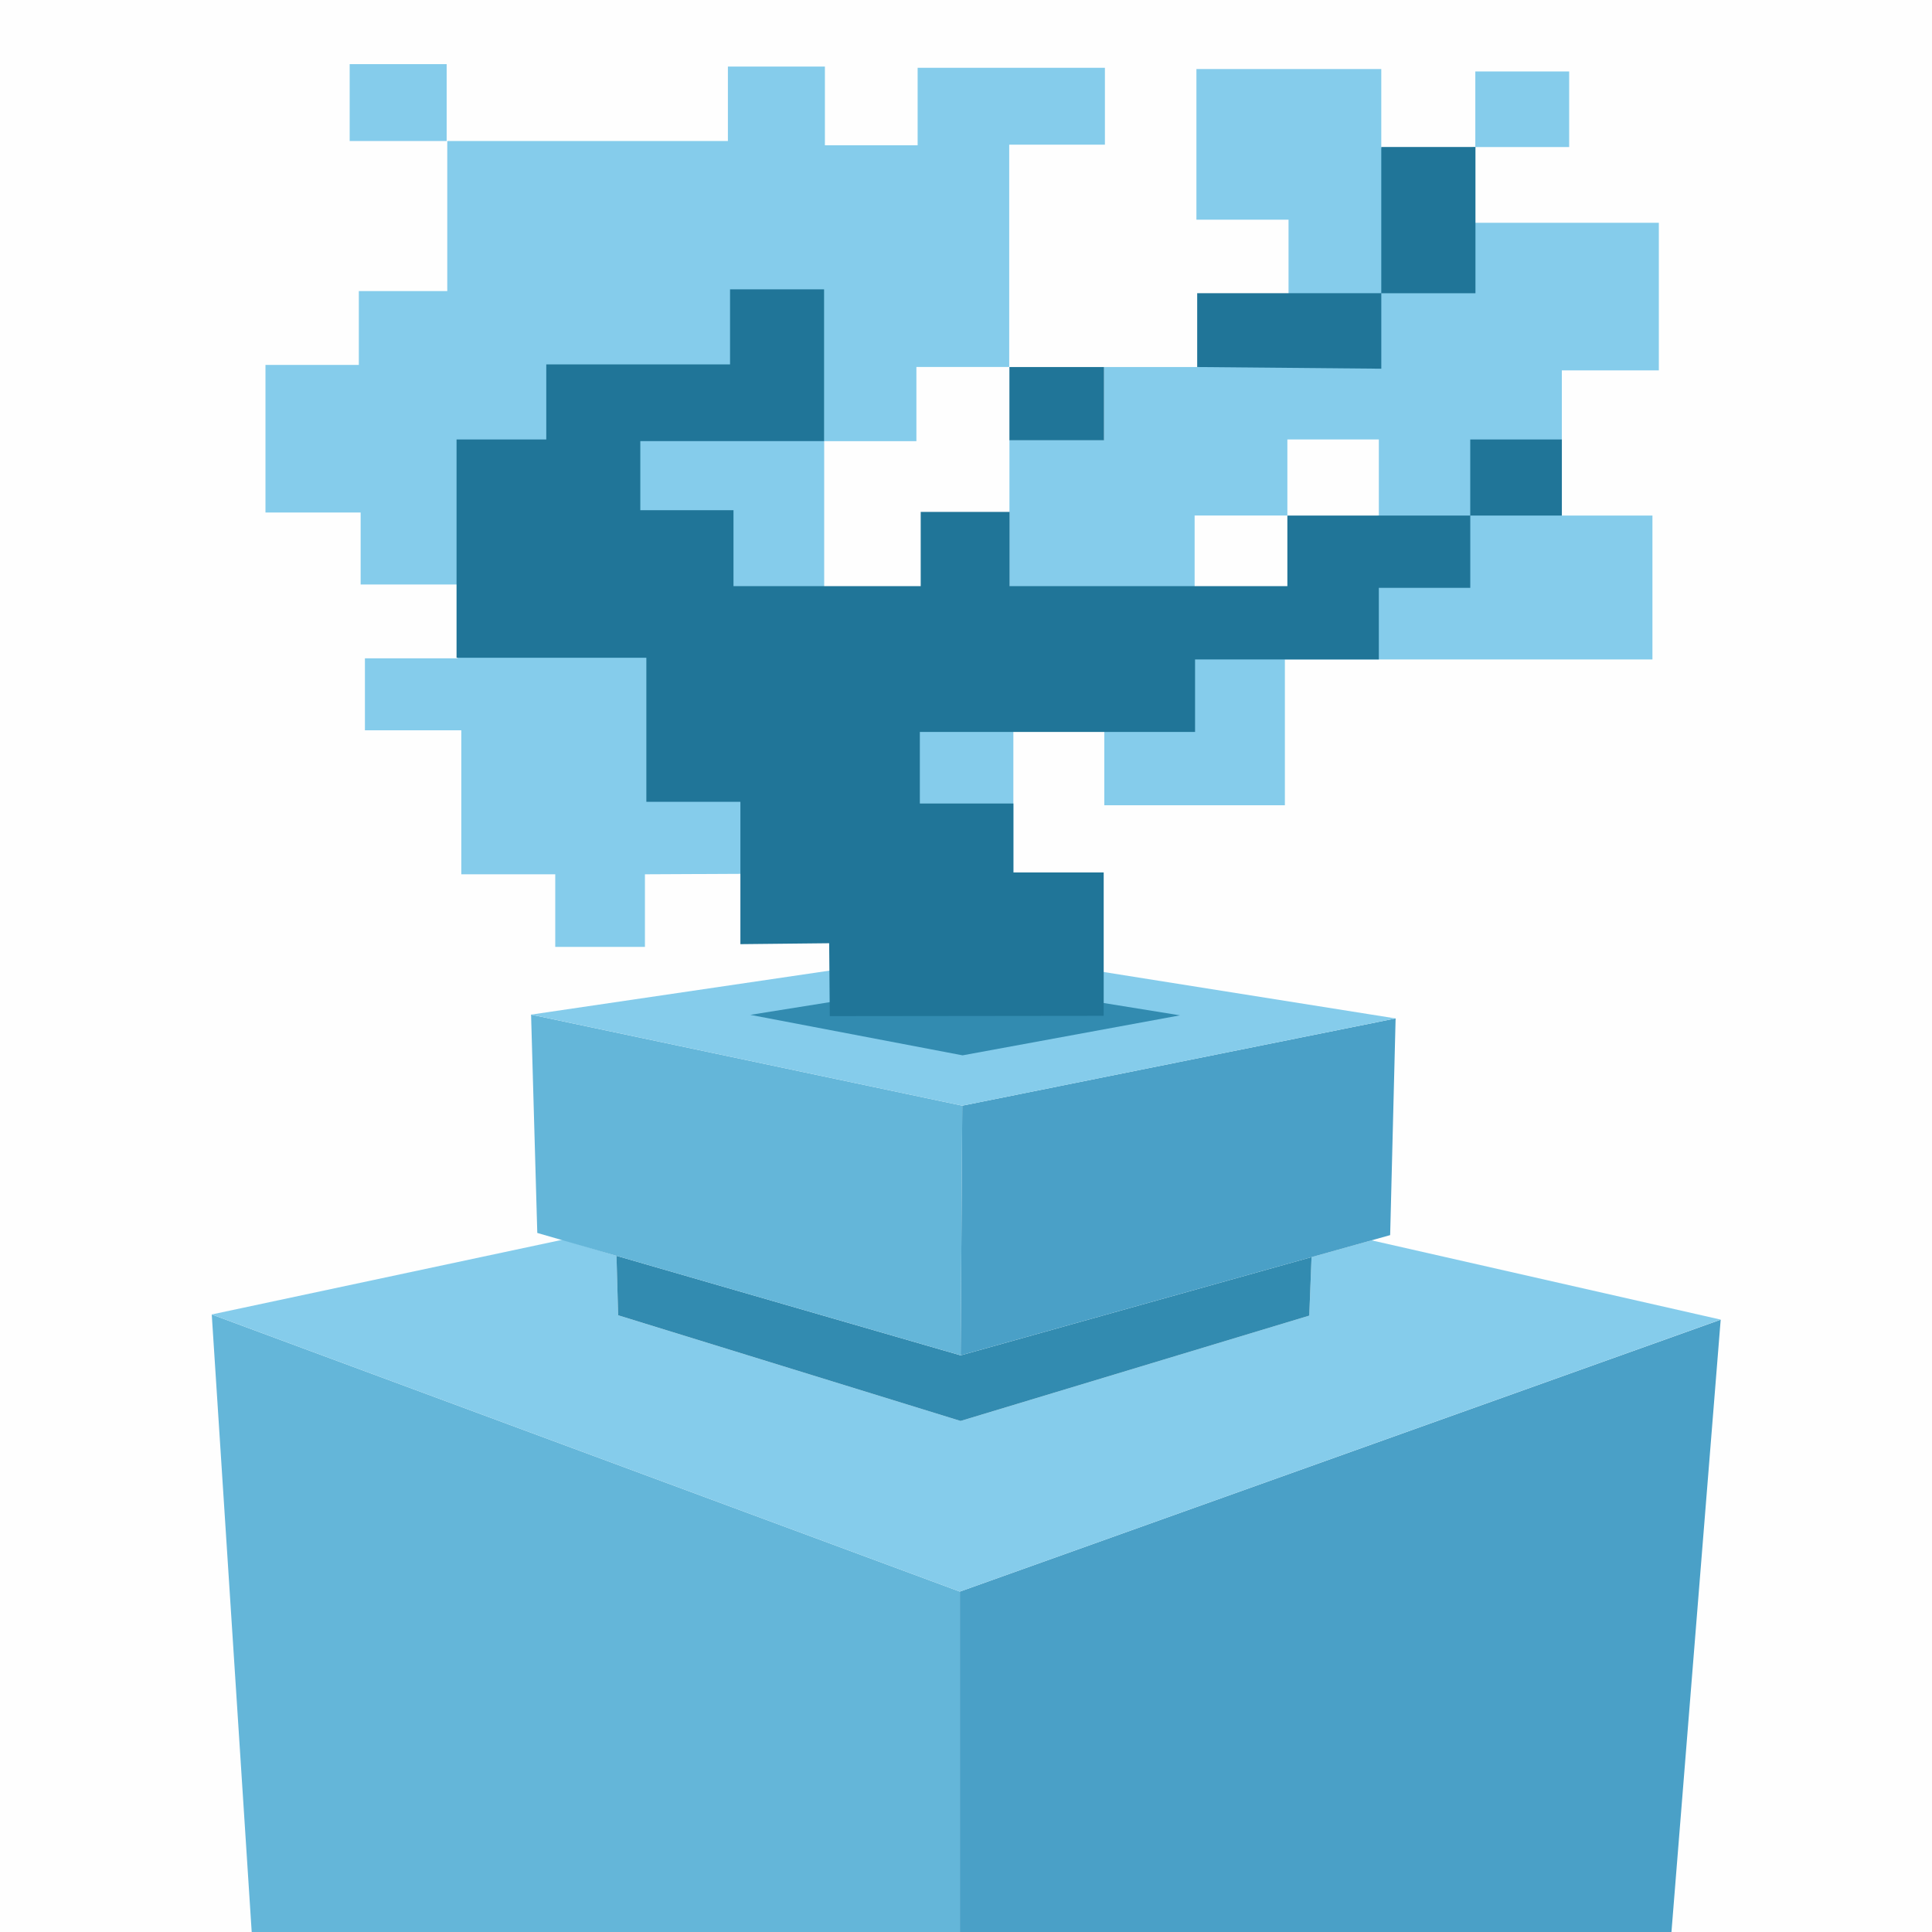
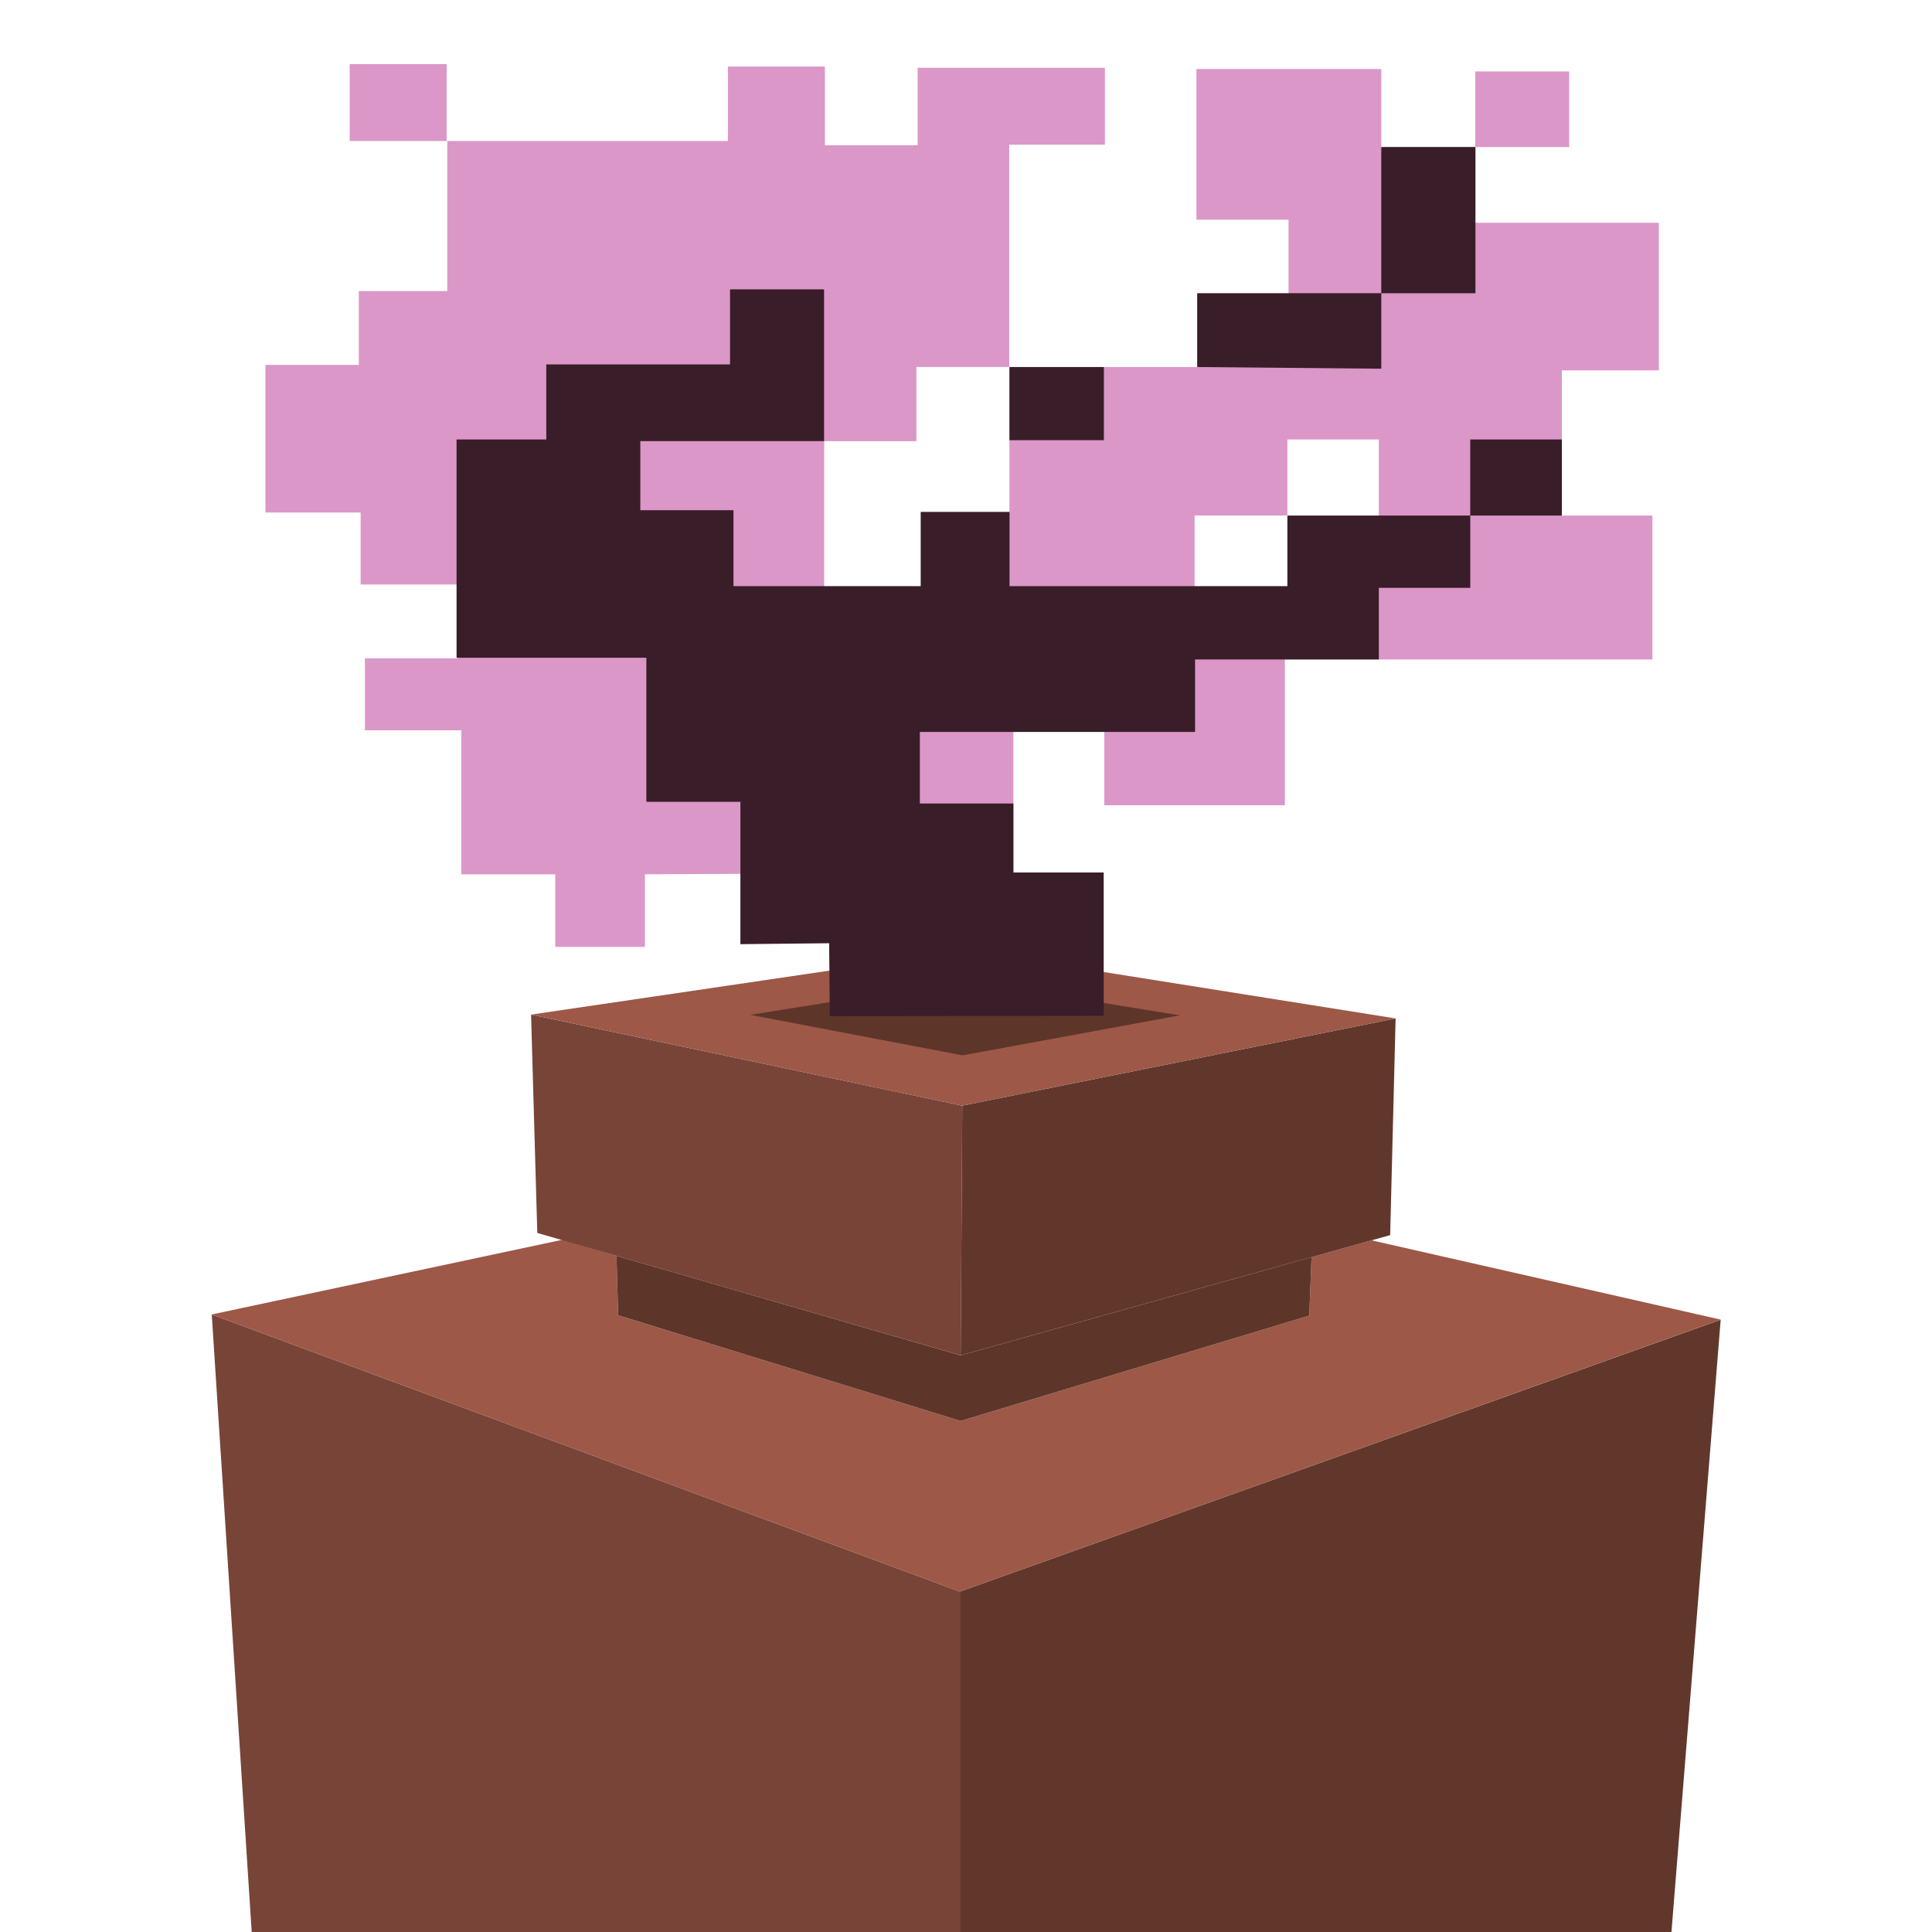
<svg xmlns="http://www.w3.org/2000/svg" version="1.1" id="svg1" width="640" height="640" viewBox="0 0 640 640" xml:space="preserve">
-   <defs id="defs1" />
+   <defs id="defs1">
+     <meshgradient id="meshgradient1" gradientUnits="userSpaceOnUse" x="0" y="0">
+       <meshrow id="meshrow1">
+         <meshpatch id="meshpatch1">
+           <stop path="c 213.333,0  426.667,0  640,0" style="stop-color:#328bb0;stop-opacity:1" id="stop1" />
+           <stop path="c 0,213.333  0,426.667  0,640" style="stop-color:#64b6d9;stop-opacity:1" id="stop2" />
+           <stop path="c -213.333,0  -426.667,0  -640,0" style="stop-color:#85cceb;stop-opacity:1" id="stop3" />
+           <stop path="c 0,-213.333  0,-426.667  0,-640" style="stop-color:#64b6d9;stop-opacity:1" id="stop4" />
+         </meshpatch>
+       </meshrow>
+     </meshgradient>
+   </defs>
  <g id="layer1" style="display:inline">
-     <rect style="display:inline;fill:#fefefe;fill-opacity:1" id="rect140" width="640" height="640" x="0" y="0" />
+     <rect style="display:inline;fill:url(#meshgradient1);fill-opacity:1" id="rect140" width="640" height="640" x="0" y="0" />
    <g id="g135" style="display:inline" transform="matrix(1.218923,0,0,1.218585,40.62543,-49.57364)">
-       <path style="display:inline;fill:#64b6d9;fill-opacity:1" d="M 35.081,565.974 24.218,398.013 227.534,473.342 v 92.766 z" id="path126" />
-       <path style="display:inline;fill:#4aa0c7;fill-opacity:1" d="M 227.535,566.106 V 473.342 l 206.761,-73.915 -13.399,166.709 z" id="path127" />
-       <path style="display:inline;fill:#85cceb;fill-opacity:1" d="m 24.215,398.008 95.375,-20.324 14.628,4.375 0.442,16.175 93.073,28.726 94.752,-28.638 0.619,-15.91 16.296,-4.559 94.897,21.553 -206.762,73.938 z" id="path128" />
-       <path style="display:inline;fill:#328bb0;fill-opacity:1" d="m 134.215,382.062 0.449,16.168 93.062,28.73 94.758,-28.637 0.621,-15.91 L 227.75,409.125 Z" id="path129" />
-       <path style="fill:#64b6d9;fill-opacity:1" d="M 227.754,409.125 112.688,375.844 111,316.5 228.188,341.25 Z" id="path130" />
-       <path style="display:inline;fill:#4aa0c7;fill-opacity:1" d="m 227.75,409.125 116.719,-32.688 1.483,-58.902 -117.764,23.711 z" id="path131" />
-       <path style="display:inline;fill:#85cceb;fill-opacity:1" d="M 111,316.496 228.184,341.254 345.949,317.535 229.545,299.018 Z" id="path132" />
-       <path style="display:inline;fill:#328bb0;fill-opacity:1" d="m 228.263,327.567 59.088,-10.872 -58.513,-9.458 -58.248,9.325 z" id="path133" />
+       <path style="display:inline;fill:#784438;fill-opacity:1" d="M 35.081,565.974 24.218,398.013 227.534,473.342 v 92.766 z" id="path126" />
+       <path style="display:inline;fill:#61372c;fill-opacity:1" d="M 227.535,566.106 V 473.342 l 206.761,-73.915 -13.399,166.709 z" id="path127" />
+       <path style="display:inline;fill:#9d5848;fill-opacity:1" d="m 24.215,398.008 95.375,-20.324 14.628,4.375 0.442,16.175 93.073,28.726 94.752,-28.638 0.619,-15.91 16.296,-4.559 94.897,21.553 -206.762,73.938 z" id="path128" />
+       <path style="display:inline;fill:#5e3529;fill-opacity:1" d="m 134.215,382.062 0.449,16.168 93.062,28.73 94.758,-28.637 0.621,-15.91 L 227.75,409.125 Z" id="path129" />
+       <path style="fill:#784438;fill-opacity:1" d="M 227.754,409.125 112.688,375.844 111,316.5 228.188,341.25 Z" id="path130" />
+       <path style="display:inline;fill:#61372c;fill-opacity:1" d="m 227.75,409.125 116.719,-32.688 1.483,-58.902 -117.764,23.711 z" id="path131" />
+       <path style="display:inline;fill:#9d5848;fill-opacity:1" d="M 111,316.496 228.184,341.254 345.949,317.535 229.545,299.018 Z" id="path132" />
+       <path style="display:inline;fill:#5e3529;fill-opacity:1" d="m 228.263,327.567 59.088,-10.872 -58.513,-9.458 -58.248,9.325 z" id="path133" />
    </g>
    <g id="g3" transform="matrix(1.079913,0,0,1.079913,-9.666127,24.68314)">
-       <path style="display:inline;fill:#85cceb;fill-opacity:1" d="m 206.784,245.333 v 22.269 h -27.509 v -22.269 h -28.819 v -44.164 h -29.567 v -22.082 h 28.444 V 156.444 H 119.579 V 134.363 H 90.386 V 89.076 H 119.018 V 66.433 h 27.135 V 20.398 H 116.211 V -3.181 h 29.754 V 20.398 h 86.269 V -2.433 H 261.988 V 21.708 h 28.444 V -2.058 h 57.45 V 21.52 h -29.354 v 68.192 h -28.471 v 22.755 h -28.289 v 46.035 h 56.827 v -46.409 h 29.006 V 89.731 h 56.608 V 44.538 H 375.953 V -1.684 h 56.702 V 22.643 h 28.848 V -0.936 H 490.292 V 22.246 h -29.567 v 23.228 h 57.076 v 45.287 h -29.754 v 44.538 h -56.141 v -23.352 h -28.053 v 23.336 H 375.403 v 23.639 h 56.105 V 135.293 h 84.327 v 44.138 H 403.088 v 44.726 h -55.392 v -23.923 h -27.897 v 44.538 z" id="path4" />
-       <path style="fill:#207598;fill-opacity:1" d="m 263.485,288.842 -0.187,-22.363 -27.232,0.286 V 223.098 H 207.22 v -44.196 h -58.223 v -66.956 h 27.523 V 88.922 h 56.37 V 65.897 h 28.847 v 46.559 h -56.37 v 21.191 h 28.582 v 23.289 h 57.429 v -22.76 h 27.259 v 22.76 h 85.215 v -21.647 h 56.095 v -23.343 h 28.103 v 23.343 h -28.092 v 22.176 h -28.053 v 21.966 h -56.37 v 22.23 h -84.423 v 21.964 h 28.7 v 21.146 h 27.696 v 43.977 z" id="path1" />
-       <path style="fill:#207598;fill-opacity:1" d="M 318.588,112.187 V 89.731 h 29.015 v 22.456 z" id="path2" />
-       <path style="fill:#207598;fill-opacity:1" d="M 376.187,89.731 V 67.088 h 56.468 V 22.23 h 28.891 V 67.095 H 432.664 V 90.245 Z" id="path3" />
+       <path style="display:inline;fill:#db97c8;fill-opacity:1" d="m 206.784,245.333 v 22.269 h -27.509 v -22.269 h -28.819 v -44.164 h -29.567 v -22.082 h 28.444 V 156.444 H 119.579 V 134.363 H 90.386 V 89.076 H 119.018 V 66.433 h 27.135 V 20.398 H 116.211 V -3.181 h 29.754 V 20.398 h 86.269 V -2.433 H 261.988 V 21.708 h 28.444 V -2.058 h 57.45 V 21.52 h -29.354 v 68.192 h -28.471 v 22.755 h -28.289 v 46.035 h 56.827 v -46.409 h 29.006 V 89.731 h 56.608 V 44.538 H 375.953 V -1.684 h 56.702 V 22.643 h 28.848 V -0.936 H 490.292 V 22.246 h -29.567 v 23.228 h 57.076 v 45.287 h -29.754 v 44.538 h -56.141 v -23.352 h -28.053 v 23.336 H 375.403 v 23.639 h 56.105 V 135.293 h 84.327 v 44.138 H 403.088 v 44.726 h -55.392 v -23.923 h -27.897 v 44.538 z" id="path4" />
+       <path id="path1" style="fill:#391d28;fill-opacity:1" d="M 432.656 22.23 L 432.656 67.088 L 376.188 67.088 L 376.188 89.732 L 432.663 90.246 L 432.663 67.094 L 461.546 67.094 L 461.546 22.23 L 432.656 22.23 z M 232.891 65.897 L 232.891 88.922 L 176.521 88.922 L 176.521 111.947 L 148.998 111.947 L 148.998 178.903 L 207.22 178.903 L 207.22 223.098 L 236.067 223.098 L 236.067 266.765 L 263.299 266.479 L 263.485 288.842 L 347.509 288.748 L 347.509 244.772 L 319.812 244.772 L 319.812 223.626 L 291.113 223.626 L 291.113 201.662 L 375.535 201.662 L 375.535 179.431 L 431.905 179.431 L 431.905 157.466 L 459.958 157.466 L 459.958 135.289 L 488.049 135.289 L 488.049 111.947 L 459.948 111.947 L 459.948 135.289 L 403.852 135.289 L 403.852 156.936 L 318.637 156.936 L 318.637 134.176 L 291.377 134.176 L 291.377 156.936 L 233.949 156.936 L 233.949 133.647 L 205.366 133.647 L 205.366 112.457 L 261.736 112.457 L 261.736 65.897 L 232.891 65.897 z M 318.588 89.73 L 318.588 112.188 L 347.603 112.188 L 347.603 89.73 L 318.588 89.73 z " />
    </g>
  </g>
</svg>
